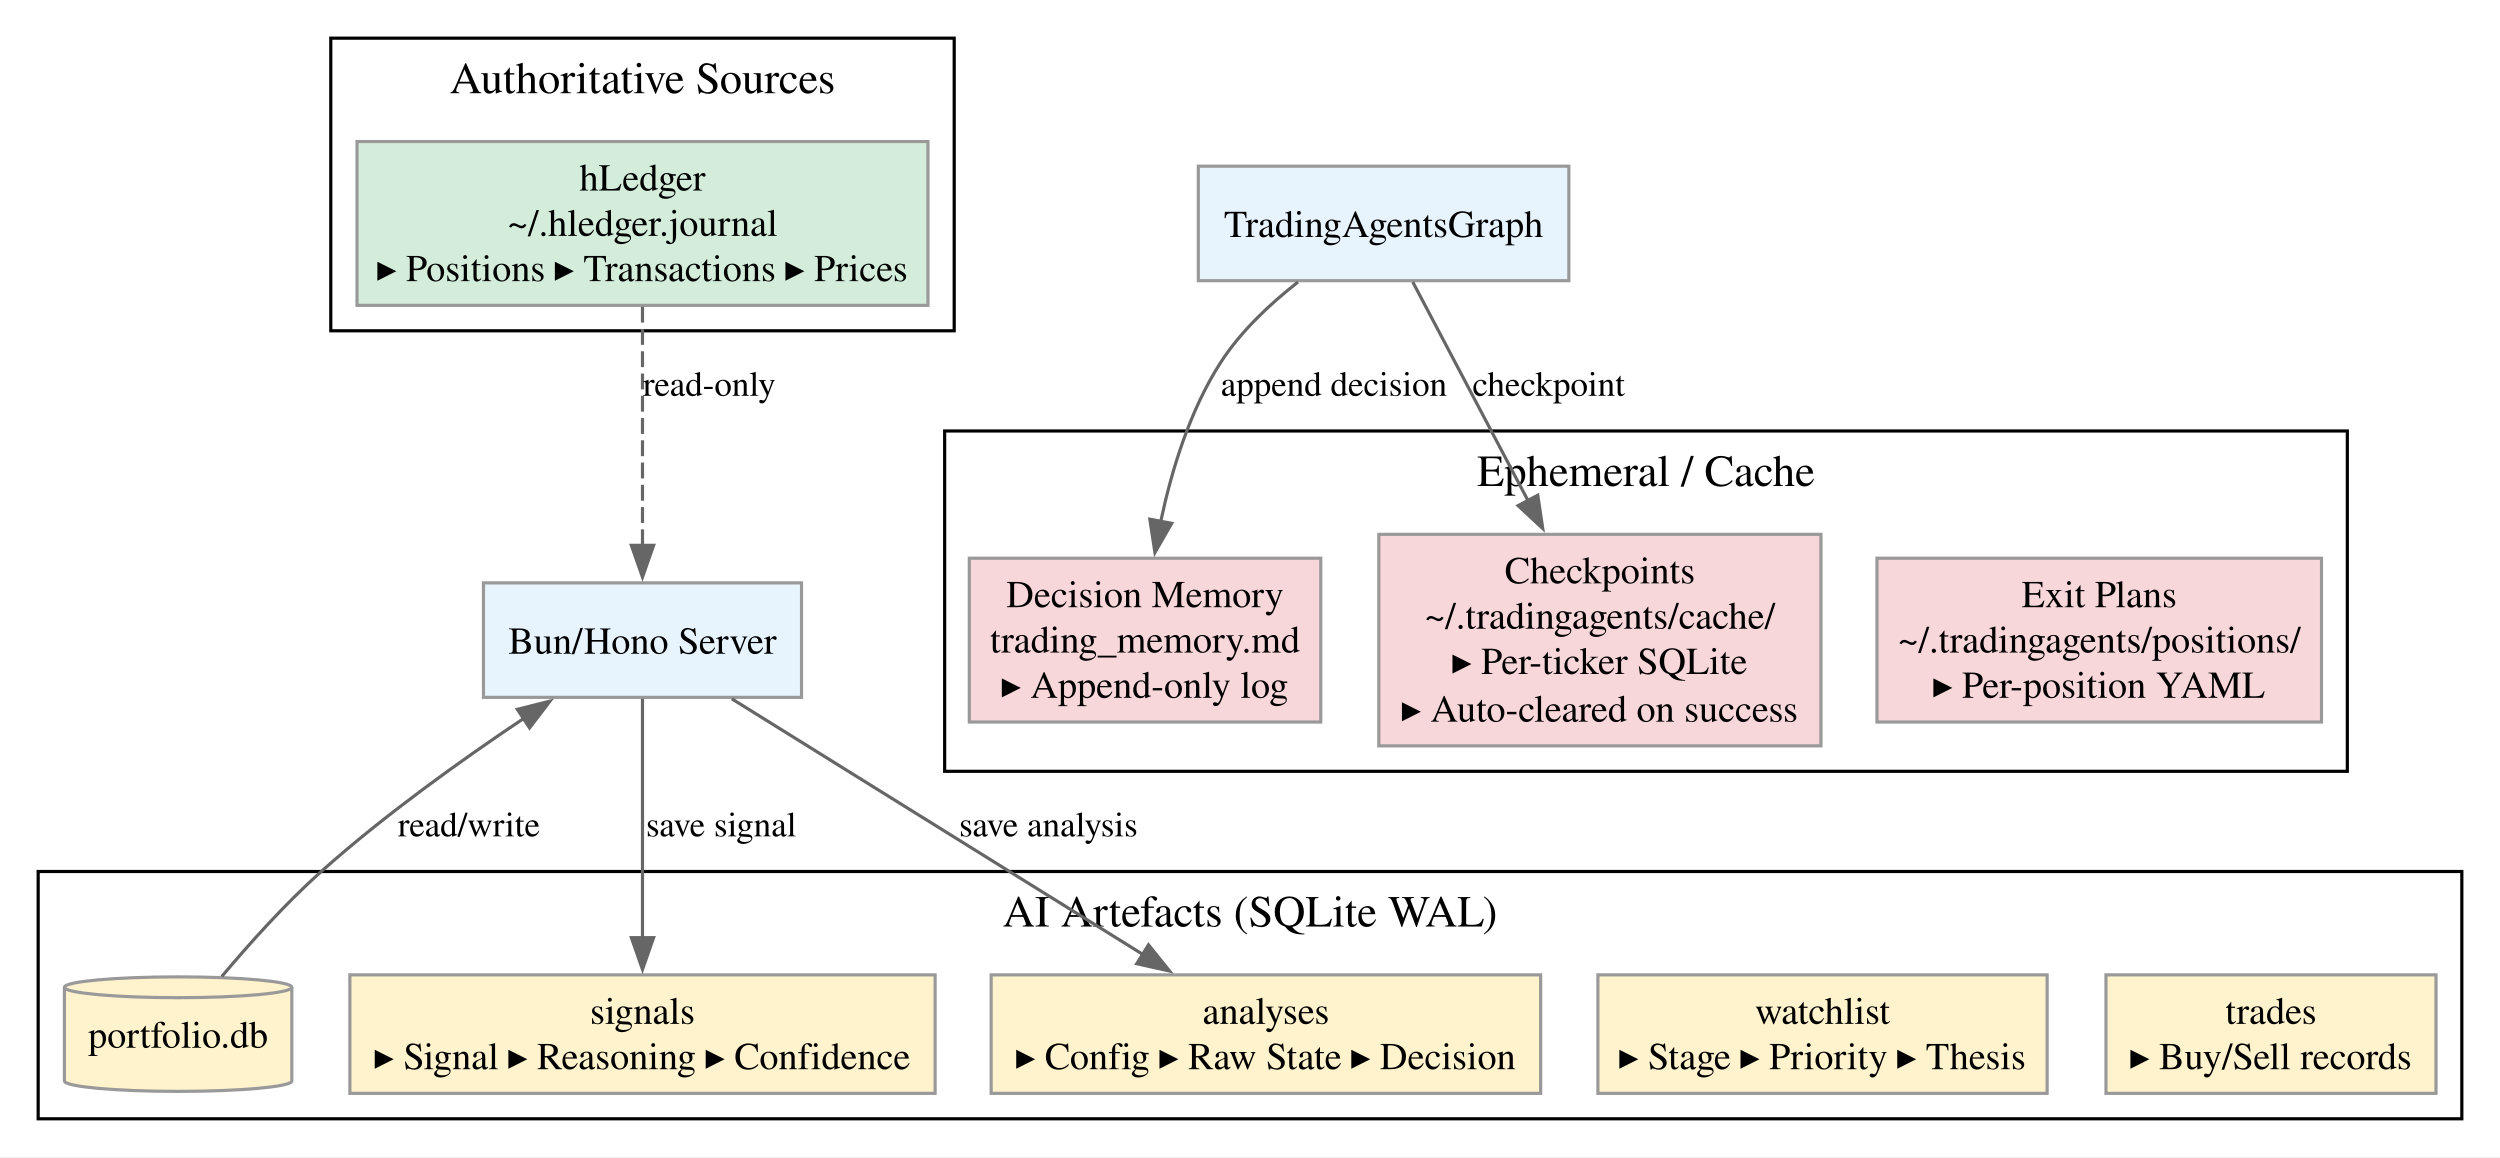
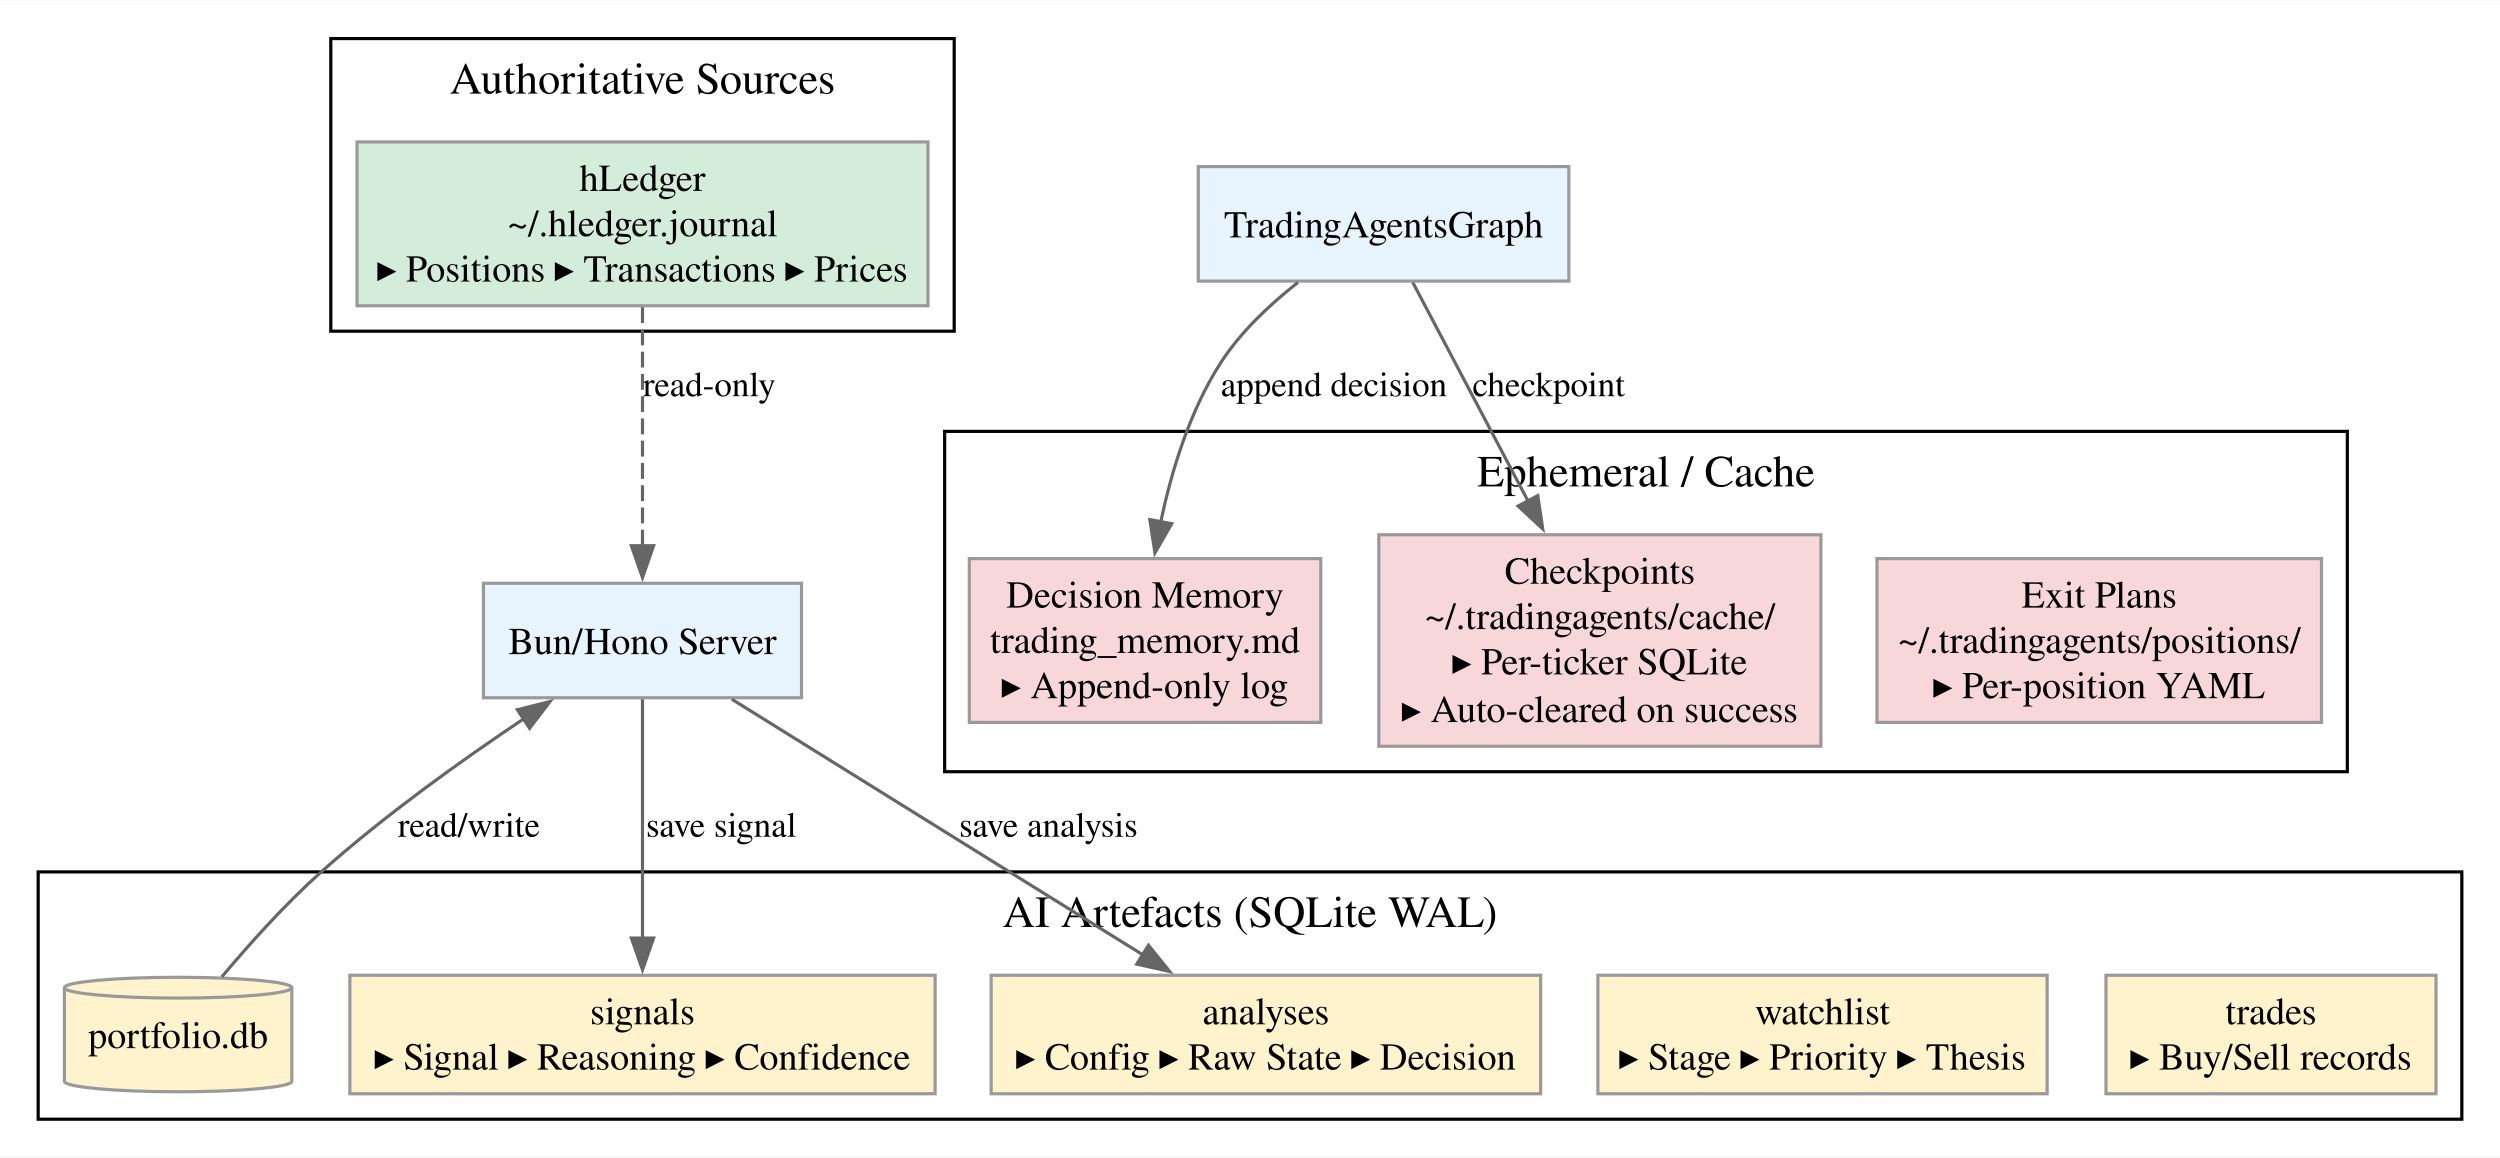
- <svg xmlns="http://www.w3.org/2000/svg" width="786pt" height="364pt" viewBox="0.00 0.00 786.00 364.00">
+ <svg xmlns="http://www.w3.org/2000/svg" width="786pt" height="364pt" viewBox="0.00 0.00 786.00 363.75">
  <g id="graph0" class="graph" transform="scale(1 1) rotate(0) translate(4 359.75)">
    <polygon fill="white" stroke="none" points="-4,4 -4,-359.75 782,-359.75 782,4 -4,4" />
    <g id="clust1" class="cluster">
      <polygon fill="none" stroke="black" points="100,-255.75 100,-347.75 296,-347.75 296,-255.75 100,-255.75" />
-       <text xml:space="preserve" text-anchor="middle" x="198" y="-330.45" font-family="Times,serif" font-size="14.00">Authoritative Sources</text>
+       <text text-anchor="middle" x="198" y="-330.45" font-family="Times,serif" font-size="14.00">Authoritative Sources</text>
    </g>
    <g id="clust2" class="cluster">
      <polygon fill="none" stroke="black" points="8,-8 8,-85.75 770,-85.75 770,-8 8,-8" />
-       <text xml:space="preserve" text-anchor="middle" x="389" y="-68.45" font-family="Times,serif" font-size="14.00">AI Artefacts (SQLite WAL)</text>
+       <text text-anchor="middle" x="389" y="-68.45" font-family="Times,serif" font-size="14.00">AI Artefacts (SQLite WAL)</text>
    </g>
    <g id="clust3" class="cluster">
      <polygon fill="none" stroke="black" points="293,-117.25 293,-224.25 734,-224.25 734,-117.25 293,-117.25" />
-       <text xml:space="preserve" text-anchor="middle" x="513.5" y="-206.95" font-family="Times,serif" font-size="14.00">Ephemeral / Cache</text>
+       <text text-anchor="middle" x="513.5" y="-206.95" font-family="Times,serif" font-size="14.00">Ephemeral / Cache</text>
    </g>
    <g id="node1" class="node">
      <polygon fill="#d4edda" stroke="#999999" points="287.75,-315.25 108.25,-315.25 108.25,-263.75 287.75,-263.75 287.75,-315.25" />
-       <text xml:space="preserve" text-anchor="middle" x="198" y="-299.85" font-family="Times,serif" font-size="12.00">hLedger</text>
-       <text xml:space="preserve" text-anchor="middle" x="198" y="-285.6" font-family="Times,serif" font-size="12.00">~/.hledger.journal</text>
-       <text xml:space="preserve" text-anchor="middle" x="198" y="-271.35" font-family="Times,serif" font-size="12.00">▸ Positions ▸ Transactions ▸ Prices</text>
+       <text text-anchor="middle" x="198" y="-299.85" font-family="Times,serif" font-size="12.00">hLedger</text>
+       <text text-anchor="middle" x="198" y="-285.6" font-family="Times,serif" font-size="12.00">~/.hledger.journal</text>
+       <text text-anchor="middle" x="198" y="-271.35" font-family="Times,serif" font-size="12.00">▸ Positions ▸ Transactions ▸ Prices</text>
    </g>
    <g id="node10" class="node">
      <polygon fill="#e8f4fd" stroke="#999999" points="248,-176.5 148,-176.5 148,-140.5 248,-140.5 248,-176.5" />
-       <text xml:space="preserve" text-anchor="middle" x="198" y="-154.22" font-family="Times,serif" font-size="12.00">Bun/Hono Server</text>
+       <text text-anchor="middle" x="198" y="-154.22" font-family="Times,serif" font-size="12.00">Bun/Hono Server</text>
    </g>
    <g id="edge1" class="edge">
      <path fill="none" stroke="#666666" stroke-dasharray="5,2" d="M198,-263.32C198,-241.69 198,-210.52 198,-187.99" />
      <polygon fill="#666666" stroke="#666666" points="201.5,-188.29 198,-178.29 194.5,-188.29 201.5,-188.29" />
-       <text xml:space="preserve" text-anchor="middle" x="219" y="-235.3" font-family="Times,serif" font-size="11.00">read-only</text>
+       <text text-anchor="middle" x="219" y="-235.3" font-family="Times,serif" font-size="11.00">read-only</text>
    </g>
    <g id="node2" class="node">
      <path fill="#fff3cd" stroke="#999999" d="M87.75,-49.35C87.75,-51.16 71.73,-52.62 52,-52.62 32.27,-52.62 16.25,-51.16 16.25,-49.35 16.25,-49.35 16.25,-19.9 16.25,-19.9 16.25,-18.09 32.27,-16.62 52,-16.62 71.73,-16.62 87.75,-18.09 87.75,-19.9 87.75,-19.9 87.75,-49.35 87.75,-49.35" />
      <path fill="none" stroke="#999999" d="M87.75,-49.35C87.75,-47.55 71.73,-46.08 52,-46.08 32.27,-46.08 16.25,-47.55 16.25,-49.35" />
-       <text xml:space="preserve" text-anchor="middle" x="52" y="-30.35" font-family="Times,serif" font-size="12.00">portfolio.db</text>
+       <text text-anchor="middle" x="52" y="-30.35" font-family="Times,serif" font-size="12.00">portfolio.db</text>
    </g>
    <g id="edge2" class="edge">
      <path fill="none" stroke="#666666" d="M65.73,-52.74C74.23,-62.86 85.66,-75.63 97,-85.75 116.77,-103.39 140.9,-120.67 160.62,-133.85" />
      <polygon fill="#666666" stroke="#666666" points="158.65,-136.74 168.93,-139.32 162.5,-130.9 158.65,-136.74" />
-       <text xml:space="preserve" text-anchor="middle" x="143.43" y="-96.8" font-family="Times,serif" font-size="11.00">read/write</text>
+       <text text-anchor="middle" x="143.43" y="-96.8" font-family="Times,serif" font-size="11.00">read/write</text>
    </g>
    <g id="node3" class="node">
      <polygon fill="#fff3cd" stroke="#999999" points="290,-53.25 106,-53.25 106,-16 290,-16 290,-53.25" />
-       <text xml:space="preserve" text-anchor="middle" x="198" y="-37.85" font-family="Times,serif" font-size="12.00">signals</text>
-       <text xml:space="preserve" text-anchor="middle" x="198" y="-23.6" font-family="Times,serif" font-size="12.00">▸ Signal ▸ Reasoning ▸ Confidence</text>
+       <text text-anchor="middle" x="198" y="-37.85" font-family="Times,serif" font-size="12.00">signals</text>
+       <text text-anchor="middle" x="198" y="-23.6" font-family="Times,serif" font-size="12.00">▸ Signal ▸ Reasoning ▸ Confidence</text>
    </g>
    <g id="node4" class="node">
      <polygon fill="#fff3cd" stroke="#999999" points="480.38,-53.25 307.62,-53.25 307.62,-16 480.38,-16 480.38,-53.25" />
-       <text xml:space="preserve" text-anchor="middle" x="394" y="-37.85" font-family="Times,serif" font-size="12.00">analyses</text>
-       <text xml:space="preserve" text-anchor="middle" x="394" y="-23.6" font-family="Times,serif" font-size="12.00">▸ Config ▸ Raw State ▸ Decision</text>
+       <text text-anchor="middle" x="394" y="-37.85" font-family="Times,serif" font-size="12.00">analyses</text>
+       <text text-anchor="middle" x="394" y="-23.6" font-family="Times,serif" font-size="12.00">▸ Config ▸ Raw State ▸ Decision</text>
    </g>
    <g id="node5" class="node">
      <polygon fill="#fff3cd" stroke="#999999" points="639.62,-53.25 498.38,-53.25 498.38,-16 639.62,-16 639.62,-53.25" />
-       <text xml:space="preserve" text-anchor="middle" x="569" y="-37.85" font-family="Times,serif" font-size="12.00">watchlist</text>
-       <text xml:space="preserve" text-anchor="middle" x="569" y="-23.6" font-family="Times,serif" font-size="12.00">▸ Stage ▸ Priority ▸ Thesis</text>
+       <text text-anchor="middle" x="569" y="-37.85" font-family="Times,serif" font-size="12.00">watchlist</text>
+       <text text-anchor="middle" x="569" y="-23.6" font-family="Times,serif" font-size="12.00">▸ Stage ▸ Priority ▸ Thesis</text>
    </g>
    <g id="node6" class="node">
      <polygon fill="#fff3cd" stroke="#999999" points="761.88,-53.25 658.12,-53.25 658.12,-16 761.88,-16 761.88,-53.25" />
-       <text xml:space="preserve" text-anchor="middle" x="710" y="-37.85" font-family="Times,serif" font-size="12.00">trades</text>
-       <text xml:space="preserve" text-anchor="middle" x="710" y="-23.6" font-family="Times,serif" font-size="12.00">▸ Buy/Sell records</text>
+       <text text-anchor="middle" x="710" y="-37.85" font-family="Times,serif" font-size="12.00">trades</text>
+       <text text-anchor="middle" x="710" y="-23.6" font-family="Times,serif" font-size="12.00">▸ Buy/Sell records</text>
    </g>
    <g id="node7" class="node">
      <polygon fill="#f8d7da" stroke="#999999" points="411.25,-184.25 300.75,-184.25 300.75,-132.75 411.25,-132.75 411.25,-184.25" />
-       <text xml:space="preserve" text-anchor="middle" x="356" y="-168.85" font-family="Times,serif" font-size="12.00">Decision Memory</text>
-       <text xml:space="preserve" text-anchor="middle" x="356" y="-154.6" font-family="Times,serif" font-size="12.00">trading_memory.md</text>
-       <text xml:space="preserve" text-anchor="middle" x="356" y="-140.35" font-family="Times,serif" font-size="12.00">▸ Append-only log</text>
+       <text text-anchor="middle" x="356" y="-168.85" font-family="Times,serif" font-size="12.00">Decision Memory</text>
+       <text text-anchor="middle" x="356" y="-154.6" font-family="Times,serif" font-size="12.00">trading_memory.md</text>
+       <text text-anchor="middle" x="356" y="-140.35" font-family="Times,serif" font-size="12.00">▸ Append-only log</text>
    </g>
    <g id="node8" class="node">
      <polygon fill="#f8d7da" stroke="#999999" points="568.5,-191.75 429.5,-191.75 429.5,-125.25 568.5,-125.25 568.5,-191.75" />
-       <text xml:space="preserve" text-anchor="middle" x="499" y="-176.35" font-family="Times,serif" font-size="12.00">Checkpoints</text>
-       <text xml:space="preserve" text-anchor="middle" x="499" y="-162.1" font-family="Times,serif" font-size="12.00">~/.tradingagents/cache/</text>
-       <text xml:space="preserve" text-anchor="middle" x="499" y="-147.85" font-family="Times,serif" font-size="12.00">▸ Per-ticker SQLite</text>
-       <text xml:space="preserve" text-anchor="middle" x="499" y="-132.85" font-family="Times,serif" font-size="12.00">▸ Auto-cleared on success</text>
+       <text text-anchor="middle" x="499" y="-176.35" font-family="Times,serif" font-size="12.00">Checkpoints</text>
+       <text text-anchor="middle" x="499" y="-162.1" font-family="Times,serif" font-size="12.00">~/.tradingagents/cache/</text>
+       <text text-anchor="middle" x="499" y="-147.85" font-family="Times,serif" font-size="12.00">▸ Per-ticker SQLite</text>
+       <text text-anchor="middle" x="499" y="-132.85" font-family="Times,serif" font-size="12.00">▸ Auto-cleared on success</text>
    </g>
    <g id="node9" class="node">
      <polygon fill="#f8d7da" stroke="#999999" points="725.88,-184.25 586.12,-184.25 586.12,-132.75 725.88,-132.75 725.88,-184.25" />
-       <text xml:space="preserve" text-anchor="middle" x="656" y="-168.85" font-family="Times,serif" font-size="12.00">Exit Plans</text>
-       <text xml:space="preserve" text-anchor="middle" x="656" y="-154.6" font-family="Times,serif" font-size="12.00">~/.tradingagents/positions/</text>
-       <text xml:space="preserve" text-anchor="middle" x="656" y="-140.35" font-family="Times,serif" font-size="12.00">▸ Per-position YAML</text>
+       <text text-anchor="middle" x="656" y="-168.85" font-family="Times,serif" font-size="12.00">Exit Plans</text>
+       <text text-anchor="middle" x="656" y="-154.6" font-family="Times,serif" font-size="12.00">~/.tradingagents/positions/</text>
+       <text text-anchor="middle" x="656" y="-140.35" font-family="Times,serif" font-size="12.00">▸ Per-position YAML</text>
    </g>
    <g id="edge3" class="edge">
      <path fill="none" stroke="#666666" d="M198,-140.04C198,-120.42 198,-88.26 198,-64.81" />
      <polygon fill="#666666" stroke="#666666" points="201.5,-64.96 198,-54.96 194.5,-64.96 201.5,-64.96" />
-       <text xml:space="preserve" text-anchor="middle" x="222.75" y="-96.8" font-family="Times,serif" font-size="11.00">save signal</text>
+       <text text-anchor="middle" x="222.75" y="-96.8" font-family="Times,serif" font-size="11.00">save signal</text>
    </g>
    <g id="edge4" class="edge">
      <path fill="none" stroke="#666666" d="M226.08,-140.04C259.99,-118.95 317.21,-83.37 355.29,-59.69" />
      <polygon fill="#666666" stroke="#666666" points="357.08,-62.7 363.73,-54.45 353.39,-56.76 357.08,-62.7" />
-       <text xml:space="preserve" text-anchor="middle" x="325.62" y="-96.8" font-family="Times,serif" font-size="11.00">save analysis</text>
+       <text text-anchor="middle" x="325.62" y="-96.8" font-family="Times,serif" font-size="11.00">save analysis</text>
    </g>
    <g id="node11" class="node">
      <polygon fill="#e8f4fd" stroke="#999999" points="489.25,-307.5 372.75,-307.5 372.75,-271.5 489.25,-271.5 489.25,-307.5" />
-       <text xml:space="preserve" text-anchor="middle" x="431" y="-285.23" font-family="Times,serif" font-size="12.00">TradingAgentsGraph</text>
+       <text text-anchor="middle" x="431" y="-285.23" font-family="Times,serif" font-size="12.00">TradingAgentsGraph</text>
    </g>
    <g id="edge5" class="edge">
      <path fill="none" stroke="#666666" d="M404.09,-271.08C395.22,-264.15 386.02,-255.49 379.75,-245.75 370.14,-230.83 364.38,-212.04 360.94,-195.82" />
      <polygon fill="#666666" stroke="#666666" points="364.39,-195.22 359.11,-186.03 357.51,-196.51 364.39,-195.22" />
-       <text xml:space="preserve" text-anchor="middle" x="415.38" y="-235.3" font-family="Times,serif" font-size="11.00">append decision</text>
+       <text text-anchor="middle" x="415.38" y="-235.3" font-family="Times,serif" font-size="11.00">append decision</text>
    </g>
    <g id="edge6" class="edge">
      <path fill="none" stroke="#666666" d="M440.17,-271.1C449.42,-253.55 464.07,-225.76 476.43,-202.31" />
      <polygon fill="#666666" stroke="#666666" points="479.48,-204.05 481.04,-193.57 473.28,-200.78 479.48,-204.05" />
-       <text xml:space="preserve" text-anchor="middle" x="482.91" y="-235.3" font-family="Times,serif" font-size="11.00">checkpoint</text>
+       <text text-anchor="middle" x="482.91" y="-235.3" font-family="Times,serif" font-size="11.00">checkpoint</text>
    </g>
  </g>
</svg>
